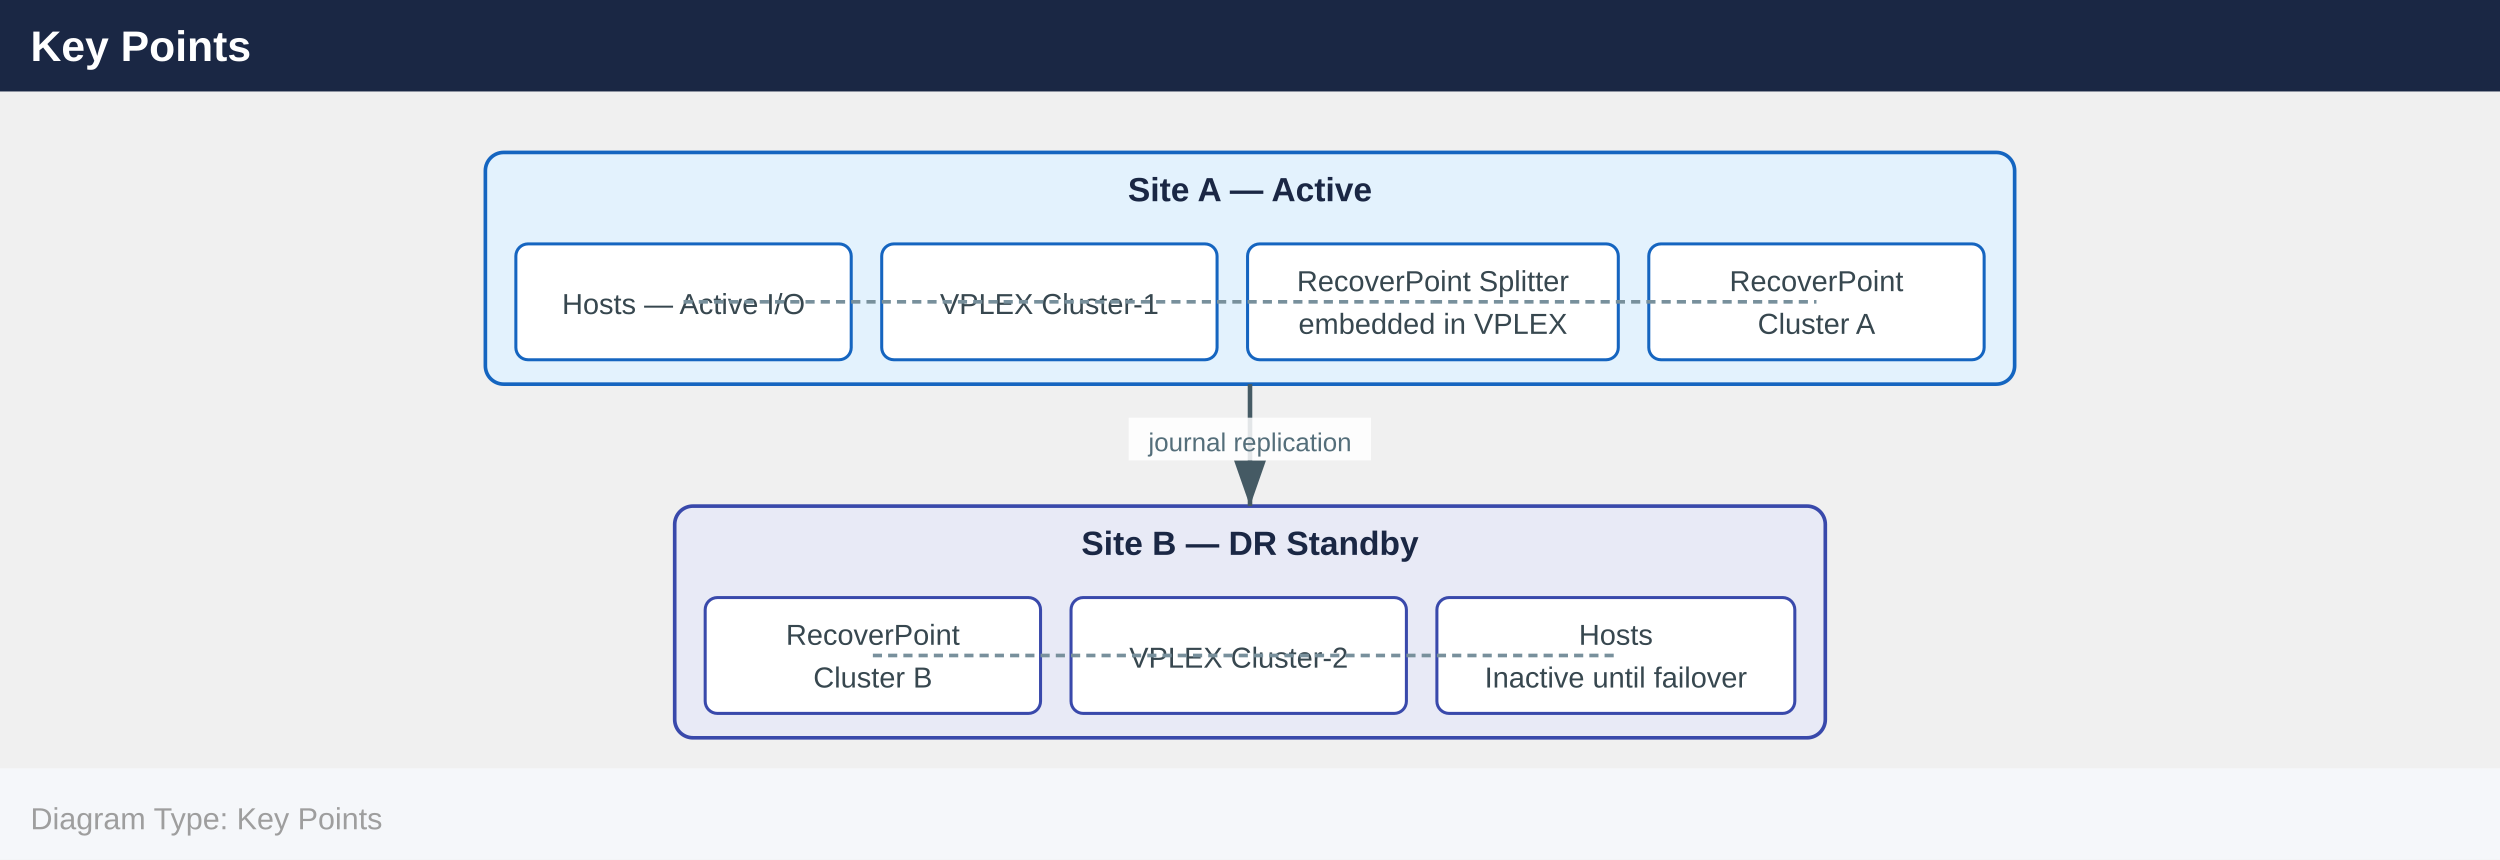
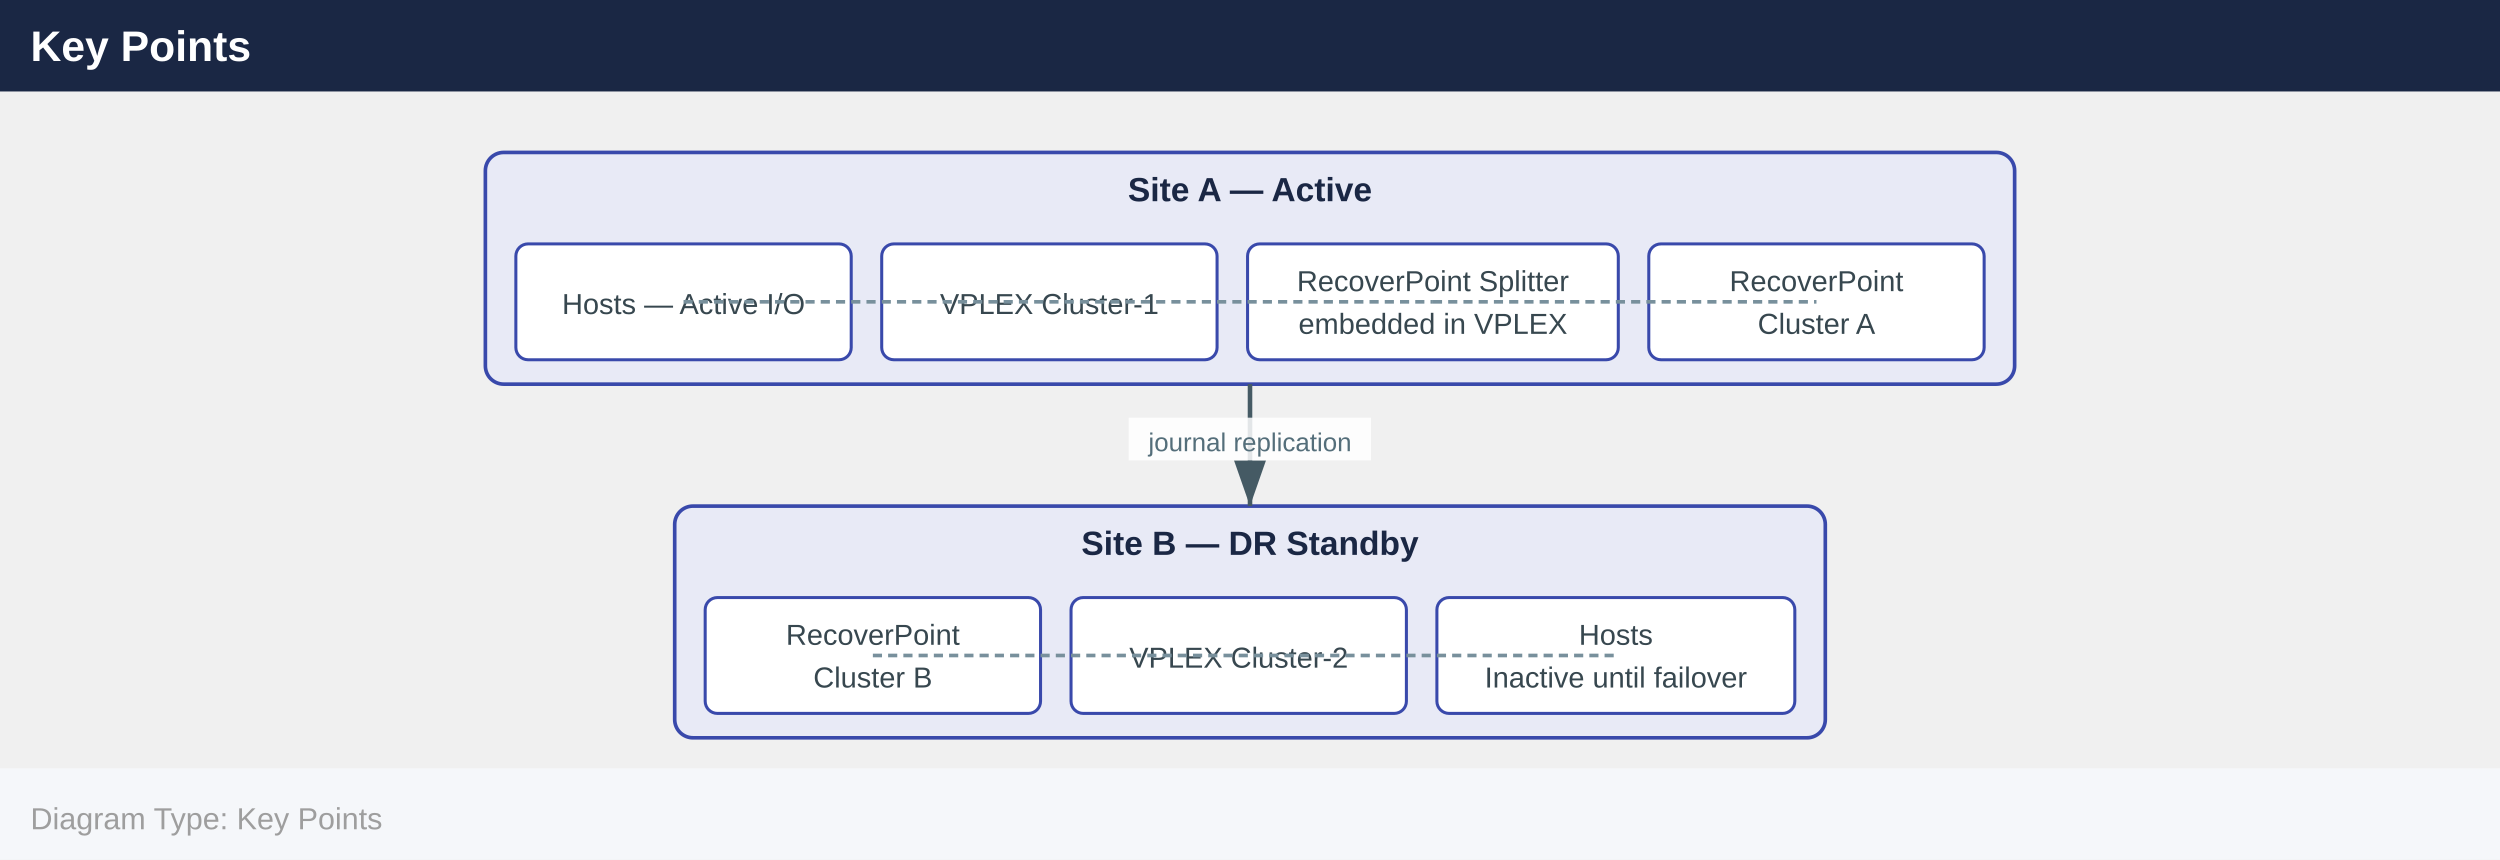
<svg xmlns="http://www.w3.org/2000/svg" width="820" height="282" viewBox="0 0 820 282">
  <defs>
    <marker id="arrowhead" markerWidth="10" markerHeight="7" refX="10" refY="3.5" orient="auto">
      <polygon points="0 0, 10 3.5, 0 7" fill="#455a64" />
    </marker>
  </defs>
  <rect x="0" y="0" width="820" height="30" fill="#1a2744" />
  <text x="10" y="20" font-family="Arial,Helvetica,sans-serif" font-size="14" font-weight="bold" fill="#ffffff">Key Points</text>
-   <rect x="159.2" y="50.0" width="501.6" height="76.0" rx="6" fill="#e3f2fd" stroke="#1565c0" stroke-width="1.2" />
+   <rect x="159.2" y="50.0" width="501.6" height="76.0" rx="6" fill="#e8eaf6" stroke="#3949ab" stroke-width="1.2" />
  <text x="410.0" y="66.0" text-anchor="middle" font-family="Arial,Helvetica,sans-serif" font-size="11" font-weight="700" fill="#1a2744">Site A — Active</text>
-   <rect x="169.2" y="80.0" width="110.0" height="38.0" rx="4" fill="#ffffff" stroke="#1565c0" stroke-width="1" />
+   <rect x="169.2" y="80.0" width="110.0" height="38.0" rx="4" fill="#ffffff" stroke="#3949ab" stroke-width="1" />
  <text x="224.2" y="103.0" text-anchor="middle" font-family="Arial,Helvetica,sans-serif" font-size="9.5" fill="#37474f">Hosts — Active I/O</text>
-   <rect x="289.2" y="80.0" width="110.0" height="38.0" rx="4" fill="#ffffff" stroke="#1565c0" stroke-width="1" />
+   <rect x="289.2" y="80.0" width="110.0" height="38.0" rx="4" fill="#ffffff" stroke="#3949ab" stroke-width="1" />
  <text x="344.2" y="103.0" text-anchor="middle" font-family="Arial,Helvetica,sans-serif" font-size="9.5" fill="#37474f">VPLEX Cluster-1</text>
-   <rect x="409.2" y="80.0" width="121.6" height="38.0" rx="4" fill="#ffffff" stroke="#1565c0" stroke-width="1" />
+   <rect x="409.2" y="80.0" width="121.6" height="38.0" rx="4" fill="#ffffff" stroke="#3949ab" stroke-width="1" />
  <text x="470.0" y="95.5" text-anchor="middle" font-family="Arial,Helvetica,sans-serif" font-size="9.5" fill="#37474f">RecoverPoint Splitter</text>
  <text x="470.0" y="109.5" text-anchor="middle" font-family="Arial,Helvetica,sans-serif" font-size="9.5" fill="#37474f">embedded in VPLEX</text>
-   <rect x="540.8" y="80.0" width="110.0" height="38.0" rx="4" fill="#ffffff" stroke="#1565c0" stroke-width="1" />
+   <rect x="540.8" y="80.0" width="110.0" height="38.0" rx="4" fill="#ffffff" stroke="#3949ab" stroke-width="1" />
  <text x="595.8" y="95.5" text-anchor="middle" font-family="Arial,Helvetica,sans-serif" font-size="9.5" fill="#37474f">RecoverPoint</text>
  <text x="595.8" y="109.5" text-anchor="middle" font-family="Arial,Helvetica,sans-serif" font-size="9.5" fill="#37474f">Cluster A</text>
  <rect x="221.3" y="166.0" width="377.4" height="76.0" rx="6" fill="#e8eaf6" stroke="#3949ab" stroke-width="1.2" />
  <text x="410.0" y="182.0" text-anchor="middle" font-family="Arial,Helvetica,sans-serif" font-size="11" font-weight="700" fill="#1a2744">Site B — DR Standby</text>
  <rect x="231.3" y="196.0" width="110.0" height="38.0" rx="4" fill="#ffffff" stroke="#3949ab" stroke-width="1" />
  <text x="286.3" y="211.5" text-anchor="middle" font-family="Arial,Helvetica,sans-serif" font-size="9.5" fill="#37474f">RecoverPoint</text>
  <text x="286.3" y="225.5" text-anchor="middle" font-family="Arial,Helvetica,sans-serif" font-size="9.5" fill="#37474f">Cluster B</text>
  <rect x="351.3" y="196.0" width="110.0" height="38.0" rx="4" fill="#ffffff" stroke="#3949ab" stroke-width="1" />
  <text x="406.3" y="219.0" text-anchor="middle" font-family="Arial,Helvetica,sans-serif" font-size="9.5" fill="#37474f">VPLEX Cluster-2</text>
  <rect x="471.3" y="196.0" width="117.4" height="38.0" rx="4" fill="#ffffff" stroke="#3949ab" stroke-width="1" />
  <text x="530.0" y="211.5" text-anchor="middle" font-family="Arial,Helvetica,sans-serif" font-size="9.5" fill="#37474f">Hosts</text>
  <text x="530.0" y="225.5" text-anchor="middle" font-family="Arial,Helvetica,sans-serif" font-size="9.5" fill="#37474f">Inactive until failover</text>
  <line x1="410.0" y1="126.0" x2="410.0" y2="166.0" stroke="#455a64" stroke-width="1.5" marker-end="url(#arrowhead)" />
  <rect x="370.2" y="137.0" width="79.5" height="14" fill="#ffffff" opacity="0.85" />
  <text x="410.0" y="148.0" text-anchor="middle" font-family="Arial,Helvetica,sans-serif" font-size="8.5" fill="#546e7a">journal replication</text>
  <line x1="224.2" y1="99.0" x2="344.2" y2="99.0" stroke="#78909c" stroke-width="1.2" stroke-dasharray="3,2" />
  <line x1="344.2" y1="99.0" x2="470.0" y2="99.0" stroke="#78909c" stroke-width="1.2" stroke-dasharray="3,2" />
  <line x1="470.0" y1="99.0" x2="595.8" y2="99.0" stroke="#78909c" stroke-width="1.2" stroke-dasharray="3,2" />
  <line x1="286.3" y1="215.0" x2="406.3" y2="215.0" stroke="#78909c" stroke-width="1.2" stroke-dasharray="3,2" />
  <line x1="406.3" y1="215.0" x2="530.0" y2="215.0" stroke="#78909c" stroke-width="1.2" stroke-dasharray="3,2" />
  <rect x="0" y="252.0" width="820" height="30" fill="#f5f7fa" />
  <text x="10" y="272.0" font-family="Arial,Helvetica,sans-serif" font-size="10" fill="#9e9e9e">Diagram Type: Key Points</text>
</svg>
